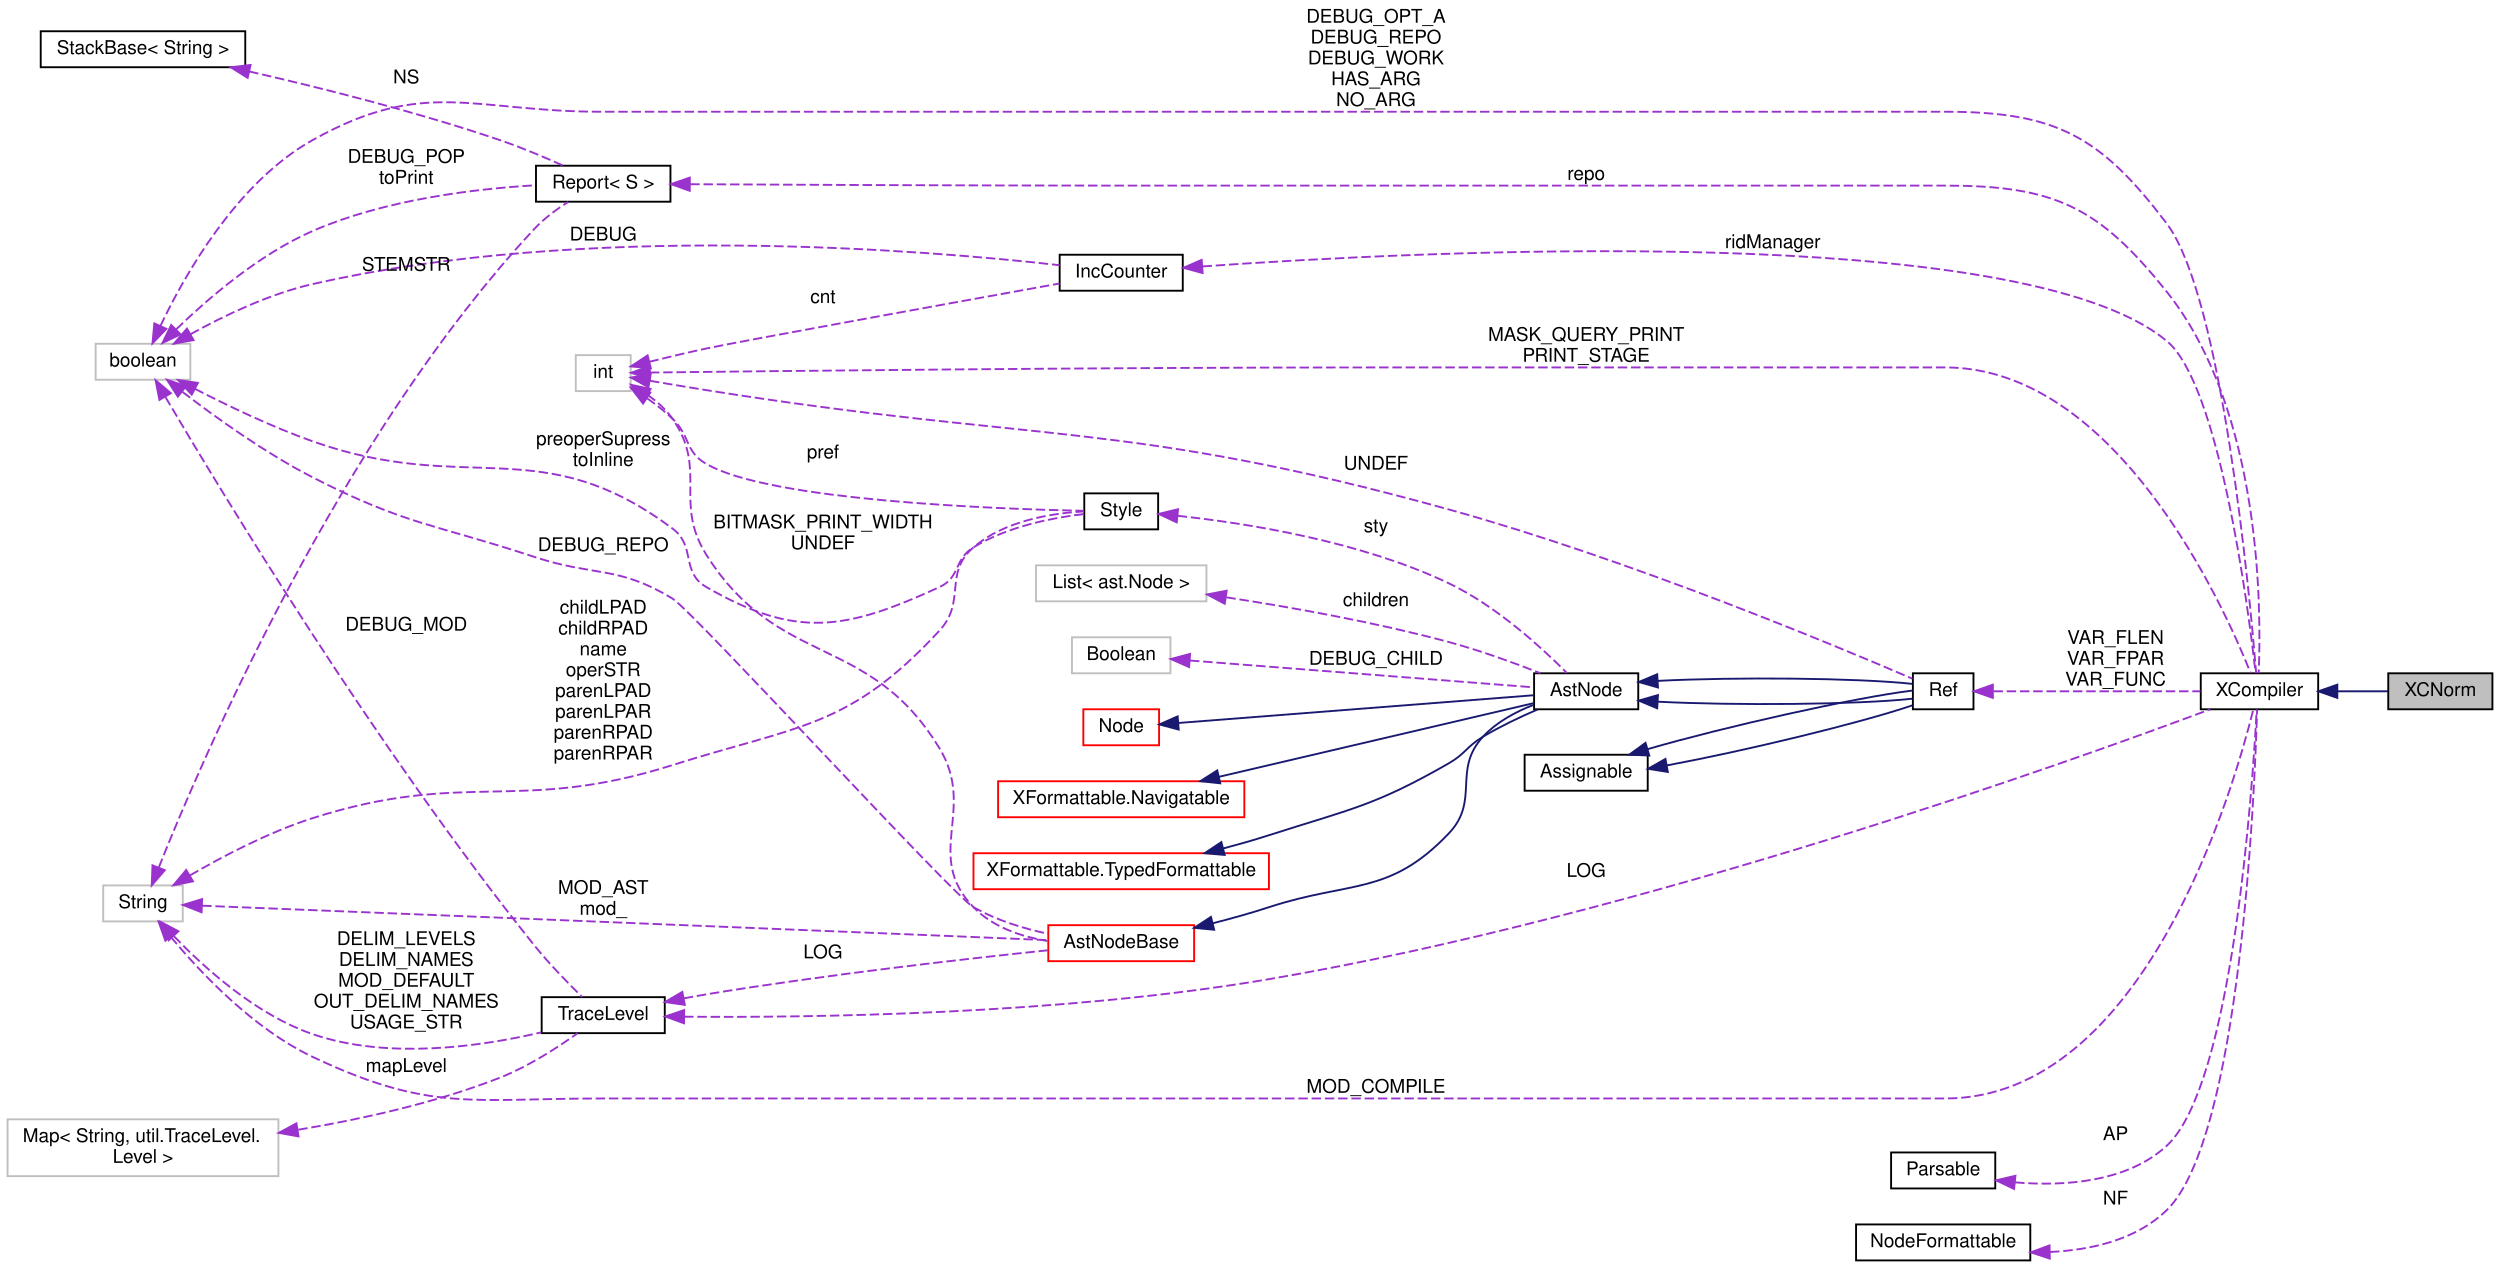
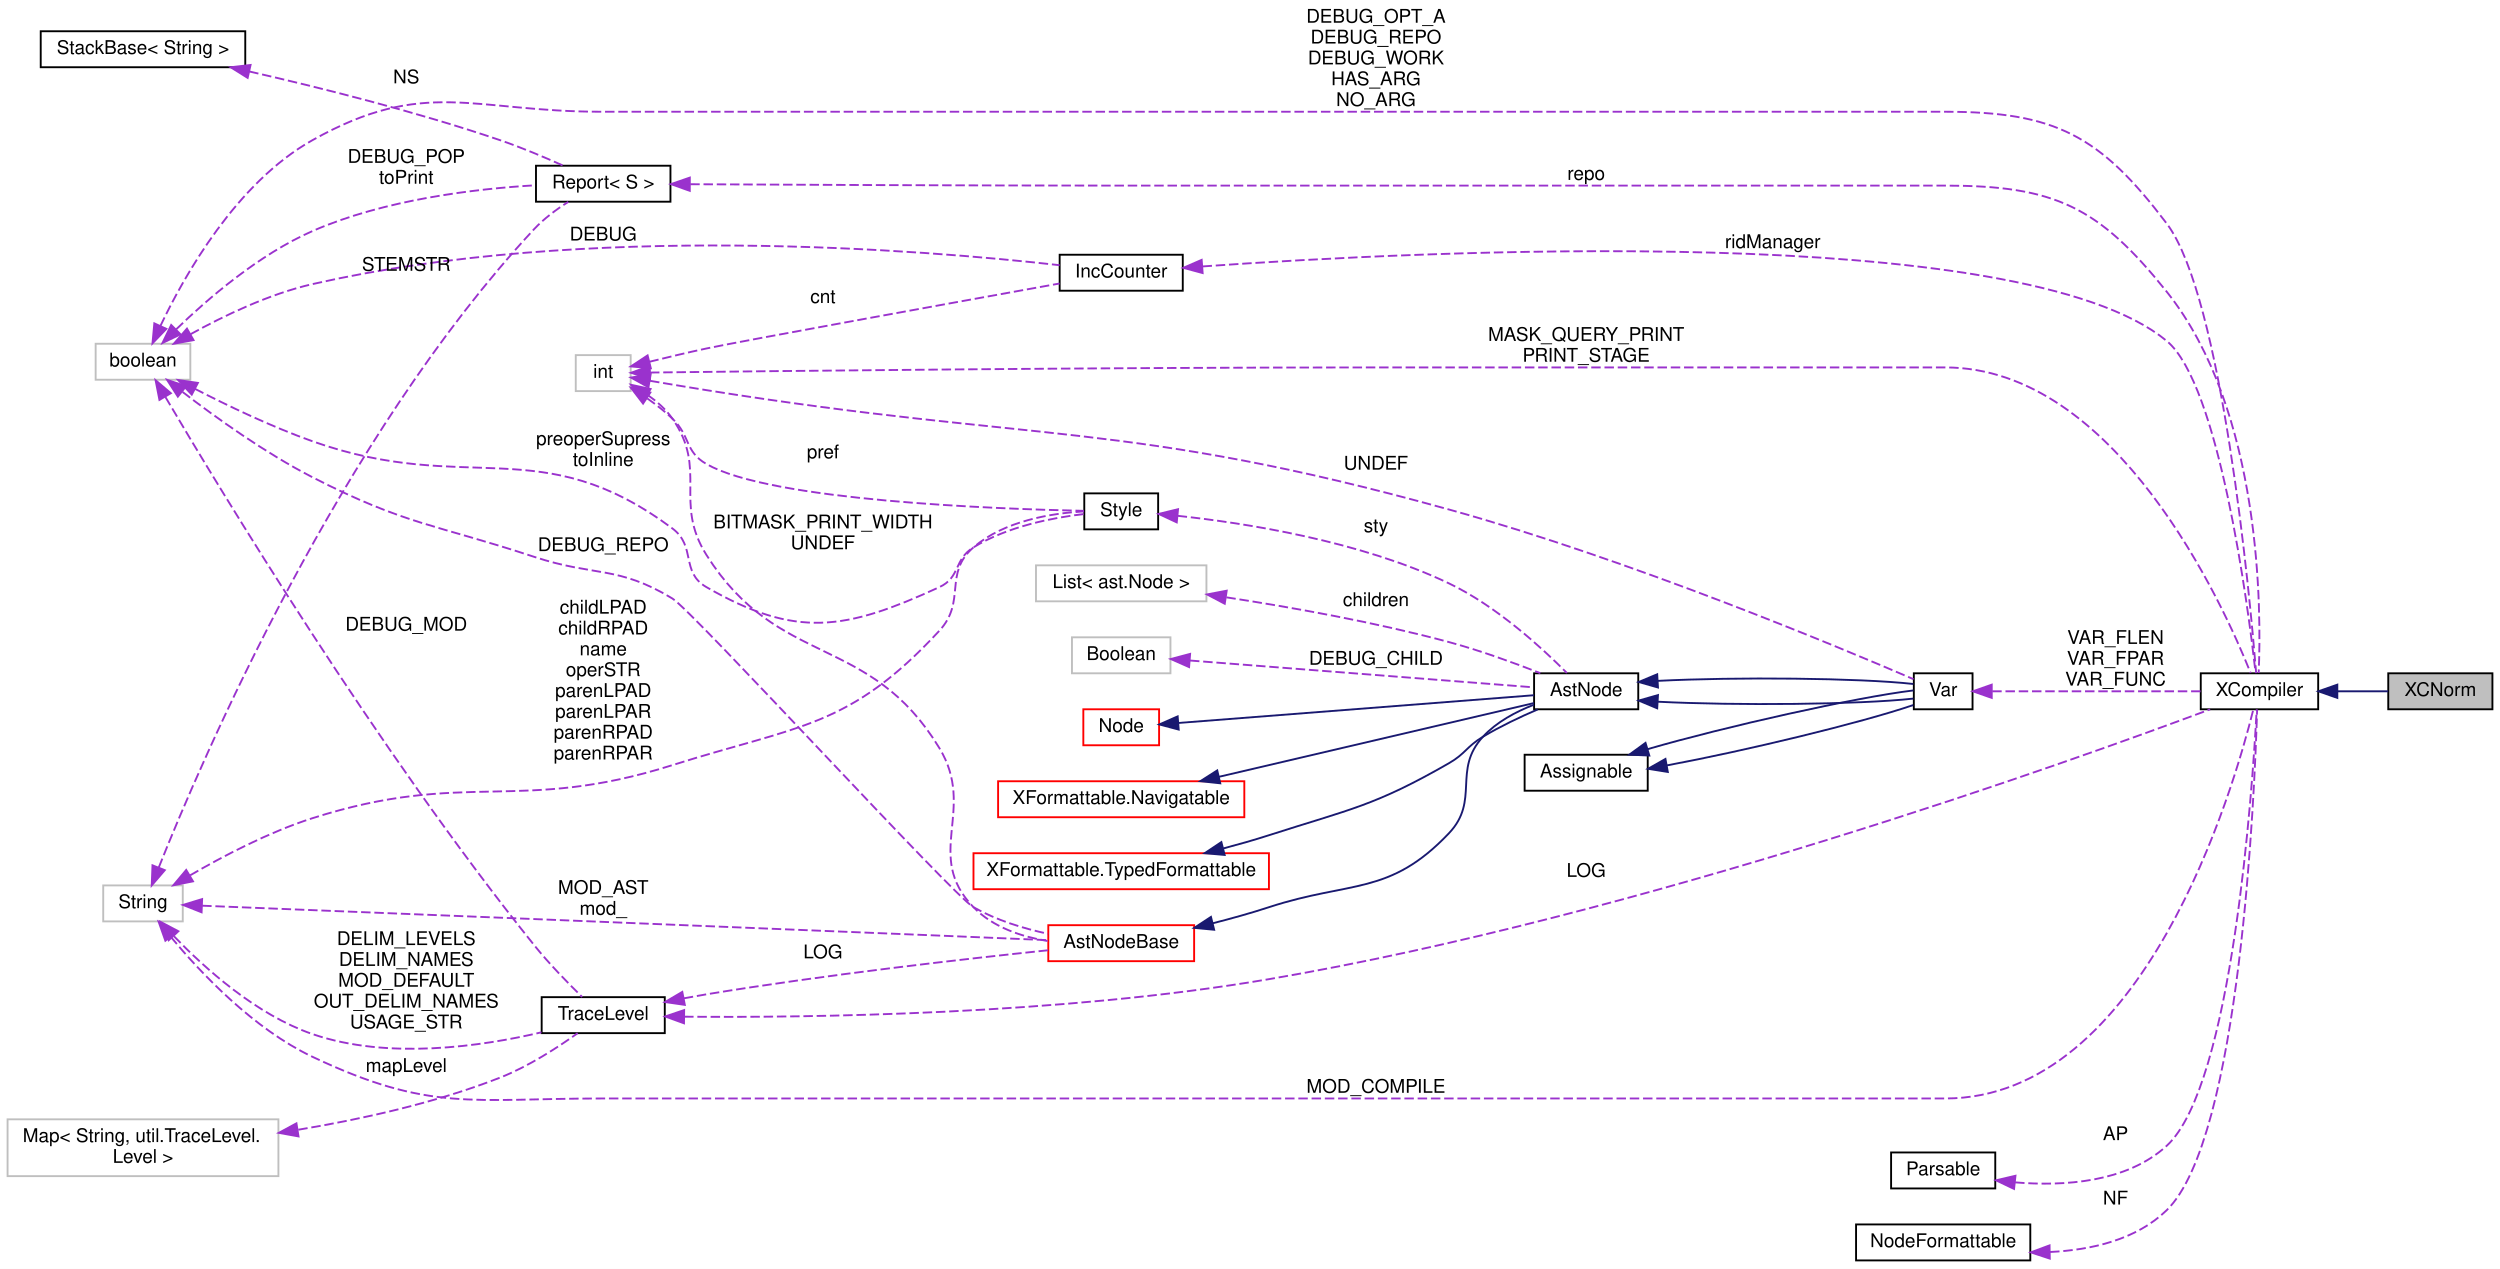
<svg xmlns="http://www.w3.org/2000/svg" xmlns:xlink="http://www.w3.org/1999/xlink" width="1320pt" height="670pt" viewBox="0.00 0.00 1320.00 670.00">
  <g id="graph0" class="graph" transform="scale(1 1) rotate(0) translate(4 666)">
    <polygon fill="white" stroke="transparent" points="-4,4 -4,-666 1316,-666 1316,4 -4,4" />
    <g id="node1" class="node">
      <g id="a_node1">
        <a xlink:title=" ">
          <polygon fill="#bfbfbf" stroke="black" points="1257,-291.5 1257,-310.5 1312,-310.5 1312,-291.5 1257,-291.5" />
          <text text-anchor="middle" x="1284.5" y="-298.5" font-family="Helvetica,sans-Serif" font-size="10.00">XCNorm</text>
        </a>
      </g>
    </g>
    <g id="node2" class="node">
      <g id="a_node2">
        <a xlink:href="classcompile_1_1_x_compiler.html" target="_top" xlink:title="クエリのコンパイル系モジュール。">
          <polygon fill="white" stroke="black" points="1158,-291.5 1158,-310.5 1220,-310.5 1220,-291.5 1158,-291.5" />
          <text text-anchor="middle" x="1189" y="-298.5" font-family="Helvetica,sans-Serif" font-size="10.00">XCompiler</text>
        </a>
      </g>
    </g>
    <g id="edge1" class="edge">
      <path fill="none" stroke="midnightblue" d="M1230.11,-301C1239.18,-301 1248.58,-301 1256.93,-301" />
      <polygon fill="midnightblue" stroke="midnightblue" points="1230.1,-297.5 1220.1,-301 1230.1,-304.5 1230.1,-297.5" />
    </g>
    <g id="node3" class="node">
      <g id="a_node3">
        <a xlink:href="classutil_1_1_inc_counter.html" target="_top" xlink:title="非負整数値を保持するカウンタ.">
          <polygon fill="white" stroke="black" points="555.5,-512.5 555.5,-531.5 620.5,-531.5 620.5,-512.5 555.5,-512.5" />
          <text text-anchor="middle" x="588" y="-519.5" font-family="Helvetica,sans-Serif" font-size="10.00">IncCounter</text>
        </a>
      </g>
    </g>
    <g id="edge2" class="edge">
      <path fill="none" stroke="#9a32cd" stroke-dasharray="5,2" d="M630.93,-525.32C745.95,-533.52 1063,-549.7 1140,-486 1167.74,-463.05 1182.94,-346.08 1186.93,-310.97" />
      <polygon fill="#9a32cd" stroke="#9a32cd" points="630.99,-521.82 620.76,-524.58 630.48,-528.8 630.99,-521.82" />
      <text text-anchor="middle" x="932" y="-535" font-family="Helvetica,sans-Serif" font-size="10.00"> ridManager</text>
    </g>
    <g id="node4" class="node">
      <g id="a_node4">
        <a xlink:title=" ">
          <polygon fill="white" stroke="#bfbfbf" points="300,-459.5 300,-478.5 329,-478.5 329,-459.5 300,-459.5" />
          <text text-anchor="middle" x="314.5" y="-466.5" font-family="Helvetica,sans-Serif" font-size="10.00">int</text>
        </a>
      </g>
    </g>
    <g id="edge12" class="edge">
      <path fill="none" stroke="#9a32cd" stroke-dasharray="5,2" d="M339.18,-469.3C401.68,-470.06 576.21,-472 721.5,-472 721.5,-472 721.5,-472 1023,-472 1113.35,-472 1169.87,-346.86 1184.32,-310.68" />
      <polygon fill="#9a32cd" stroke="#9a32cd" points="339.21,-465.8 329.17,-469.17 339.12,-472.8 339.21,-465.8" />
      <text text-anchor="middle" x="833.5" y="-486" font-family="Helvetica,sans-Serif" font-size="10.00"> MASK_QUERY_PRINT</text>
      <text text-anchor="middle" x="833.5" y="-475" font-family="Helvetica,sans-Serif" font-size="10.00">PRINT_STAGE</text>
    </g>
    <g id="edge3" class="edge">
      <path fill="none" stroke="#9a32cd" stroke-dasharray="5,2" d="M338.85,-474.98C348.2,-477.29 359.08,-479.89 369,-482 386.97,-485.83 499.48,-506.21 555.45,-516.31" />
      <polygon fill="#9a32cd" stroke="#9a32cd" points="339.64,-471.57 329.08,-472.53 337.93,-478.36 339.64,-471.57" />
      <text text-anchor="middle" x="430.5" y="-506" font-family="Helvetica,sans-Serif" font-size="10.00"> cnt</text>
    </g>
    <g id="node13" class="node">
      <g id="a_node13">
-         <a xlink:href="classmachine_1_1_ref.html" target="_top" xlink:title="フレーム中の変数参照オブジェクトref = (XType type, int vid)">
-           <polygon fill="white" stroke="black" points="1006,-291.5 1006,-310.5 1038,-310.5 1038,-291.5 1006,-291.5" />
-           <text text-anchor="middle" x="1022" y="-298.5" font-family="Helvetica,sans-Serif" font-size="10.00">Ref</text>
-         </a>
-       </g>
-     </g>
-     <g id="edge37" class="edge">
-       <path fill="none" stroke="#9a32cd" stroke-dasharray="5,2" d="M339.21,-464.93C348.49,-463.35 359.24,-461.56 369,-460 543.25,-432.15 590.96,-444.15 761,-397 856.29,-370.58 966.13,-324.72 1005.76,-307.65" />
+         <a xlink:href="classmachine_1_1_var.html" target="_top" xlink:title="フレーム中の変数参照オブジェクトref = (XType type, int vid)">
+           <polygon fill="white" stroke="black" points="1006.5,-291.5 1006.5,-310.5 1037.5,-310.5 1037.5,-291.5 1006.5,-291.5" />
+           <text text-anchor="middle" x="1022" y="-298.5" font-family="Helvetica,sans-Serif" font-size="10.00">Var</text>
+         </a>
+       </g>
+     </g>
+     <g id="edge36" class="edge">
+       <path fill="none" stroke="#9a32cd" stroke-dasharray="5,2" d="M339.21,-464.93C348.49,-463.35 359.24,-461.56 369,-460 543.25,-432.15 590.96,-444.15 761,-397 856.75,-370.45 967.2,-324.27 1006.34,-307.4" />
      <polygon fill="#9a32cd" stroke="#9a32cd" points="338.39,-461.51 329.12,-466.65 339.57,-468.42 338.39,-461.51" />
      <text text-anchor="middle" x="722.5" y="-418" font-family="Helvetica,sans-Serif" font-size="10.00"> UNDEF</text>
    </g>
    <g id="node15" class="node">
      <g id="a_node15">
        <a xlink:href="classast_1_1_ast_node_base.html" target="_top" xlink:title=" ">
          <polygon fill="white" stroke="red" points="549.5,-158.5 549.5,-177.5 626.5,-177.5 626.5,-158.5 549.5,-158.5" />
          <text text-anchor="middle" x="588" y="-165.5" font-family="Helvetica,sans-Serif" font-size="10.00">AstNodeBase</text>
        </a>
      </g>
    </g>
-     <g id="edge23" class="edge">
+     <g id="edge22" class="edge">
      <path fill="none" stroke="#9a32cd" stroke-dasharray="5,2" d="M337.93,-457.48C342.84,-454.05 347.59,-449.88 351,-445 369.91,-417.98 351.43,-400.92 369,-373 406.83,-312.89 455.2,-331.74 492,-271 511.79,-238.35 483.42,-214.41 510,-187 520.16,-176.52 535.11,-171.46 549.14,-169.13" />
      <polygon fill="#9a32cd" stroke="#9a32cd" points="335.86,-454.64 329.15,-462.85 339.51,-460.61 335.86,-454.64" />
      <text text-anchor="middle" x="430.5" y="-387" font-family="Helvetica,sans-Serif" font-size="10.00"> BITMASK_PRINT_WIDTH</text>
      <text text-anchor="middle" x="430.5" y="-376" font-family="Helvetica,sans-Serif" font-size="10.00">UNDEF</text>
    </g>
    <g id="node21" class="node">
      <g id="a_node21">
        <a xlink:href="classformat_1_1_style.html" target="_top" xlink:title="ノードの表示スタイルに関するプロパティのクラス.">
          <polygon fill="white" stroke="black" points="568.5,-386.5 568.5,-405.5 607.5,-405.5 607.5,-386.5 568.5,-386.5" />
          <text text-anchor="middle" x="588" y="-393.5" font-family="Helvetica,sans-Serif" font-size="10.00">Style</text>
        </a>
      </g>
    </g>
-     <g id="edge32" class="edge">
+     <g id="edge31" class="edge">
      <path fill="none" stroke="#9a32cd" stroke-dasharray="5,2" d="M337.71,-455.66C342.32,-452.44 346.99,-448.81 351,-445 360.66,-435.81 357.43,-427.63 369,-421 402.79,-401.62 521.71,-397.25 568.18,-396.28" />
      <polygon fill="#9a32cd" stroke="#9a32cd" points="335.54,-452.89 329.09,-461.3 339.38,-458.75 335.54,-452.89" />
      <text text-anchor="middle" x="430.5" y="-424" font-family="Helvetica,sans-Serif" font-size="10.00"> pref</text>
    </g>
    <g id="node5" class="node">
      <g id="a_node5">
        <a xlink:title=" ">
          <polygon fill="white" stroke="#bfbfbf" points="46.5,-465.5 46.5,-484.5 96.5,-484.5 96.5,-465.5 46.5,-465.5" />
          <text text-anchor="middle" x="71.5" y="-472.5" font-family="Helvetica,sans-Serif" font-size="10.00">boolean</text>
        </a>
      </g>
    </g>
-     <g id="edge17" class="edge">
+     <g id="edge37" class="edge">
      <path fill="none" stroke="#9a32cd" stroke-dasharray="5,2" d="M80.69,-493.89C93.5,-520.85 121,-569.59 161,-592 220.42,-625.28 245.4,-607 313.5,-607 313.5,-607 313.5,-607 1023,-607 1081.24,-607 1104.86,-594.44 1140,-548 1169.33,-509.25 1183.94,-351.27 1187.26,-310.59" />
      <polygon fill="#9a32cd" stroke="#9a32cd" points="83.84,-492.36 76.51,-484.72 77.48,-495.27 83.84,-492.36" />
      <text text-anchor="middle" x="722.5" y="-654" font-family="Helvetica,sans-Serif" font-size="10.00"> DEBUG_OPT_A</text>
      <text text-anchor="middle" x="722.5" y="-643" font-family="Helvetica,sans-Serif" font-size="10.00">DEBUG_REPO</text>
      <text text-anchor="middle" x="722.5" y="-632" font-family="Helvetica,sans-Serif" font-size="10.00">DEBUG_WORK</text>
      <text text-anchor="middle" x="722.5" y="-621" font-family="Helvetica,sans-Serif" font-size="10.00">HAS_ARG</text>
      <text text-anchor="middle" x="722.5" y="-610" font-family="Helvetica,sans-Serif" font-size="10.00">NO_ARG</text>
    </g>
    <g id="edge4" class="edge">
      <path fill="none" stroke="#9a32cd" stroke-dasharray="5,2" d="M96.6,-489.54C113.86,-499.1 138.01,-510.76 161,-516 305.24,-548.85 484.11,-534.04 555.47,-525.98" />
      <polygon fill="#9a32cd" stroke="#9a32cd" points="98.19,-486.42 87.77,-484.51 94.72,-492.5 98.19,-486.42" />
      <text text-anchor="middle" x="314.5" y="-539" font-family="Helvetica,sans-Serif" font-size="10.00"> DEBUG</text>
    </g>
    <g id="node9" class="node">
      <g id="a_node9">
        <a xlink:href="classutil_1_1_trace_level.html" target="_top" xlink:title="ログ出力用のトレースレベルを扱うクラス。">
          <polygon fill="white" stroke="black" points="282,-120.5 282,-139.5 347,-139.5 347,-120.5 282,-120.5" />
          <text text-anchor="middle" x="314.5" y="-127.5" font-family="Helvetica,sans-Serif" font-size="10.00">TraceLevel</text>
        </a>
      </g>
    </g>
    <g id="edge11" class="edge">
      <path fill="none" stroke="#9a32cd" stroke-dasharray="5,2" d="M83.35,-456.36C112.32,-407.15 194.98,-270.4 278,-167 285.91,-157.14 295.97,-146.84 303.36,-139.61" />
      <polygon fill="#9a32cd" stroke="#9a32cd" points="80.18,-454.85 78.14,-465.25 86.21,-458.39 80.18,-454.85" />
      <text text-anchor="middle" x="210.5" y="-333" font-family="Helvetica,sans-Serif" font-size="10.00"> DEBUG_MOD</text>
    </g>
    <g id="node11" class="node">
      <g id="a_node11">
        <a xlink:href="classutil_1_1_report.html" target="_top" xlink:title="標準出力への入れ子出力のためのレポートオブジェクトのクラス.">
          <polygon fill="white" stroke="black" points="279,-559.5 279,-578.5 350,-578.5 350,-559.5 279,-559.5" />
          <text text-anchor="middle" x="314.5" y="-566.5" font-family="Helvetica,sans-Serif" font-size="10.00">Report&lt; S &gt;</text>
        </a>
      </g>
    </g>
    <g id="edge16" class="edge">
      <path fill="none" stroke="#9a32cd" stroke-dasharray="5,2" d="M89.04,-492.13C105.65,-508.23 132.78,-531.65 161,-544 199.1,-560.67 246.97,-566.32 278.81,-568.18" />
      <polygon fill="#9a32cd" stroke="#9a32cd" points="91.33,-489.47 81.77,-484.89 86.39,-494.43 91.33,-489.47" />
      <text text-anchor="middle" x="210.5" y="-580" font-family="Helvetica,sans-Serif" font-size="10.00"> DEBUG_POP</text>
      <text text-anchor="middle" x="210.5" y="-569" font-family="Helvetica,sans-Serif" font-size="10.00">toPrint</text>
    </g>
-     <g id="edge24" class="edge">
+     <g id="edge23" class="edge">
      <path fill="none" stroke="#9a32cd" stroke-dasharray="5,2" d="M92.39,-459.05C109.74,-445.71 135.98,-426.84 161,-414 210.16,-388.78 225.53,-389.31 278,-372 310.18,-361.38 322.03,-367.57 351,-350 361.82,-343.44 499.02,-193.28 510,-187 521.95,-180.16 536.31,-175.76 549.38,-172.95" />
      <polygon fill="#9a32cd" stroke="#9a32cd" points="89.91,-456.55 84.19,-465.47 94.22,-462.07 89.91,-456.55" />
      <text text-anchor="middle" x="314.5" y="-375" font-family="Helvetica,sans-Serif" font-size="10.00"> DEBUG_REPO</text>
    </g>
-     <g id="edge33" class="edge">
+     <g id="edge32" class="edge">
      <path fill="none" stroke="#9a32cd" stroke-dasharray="5,2" d="M98.94,-460.69C116.22,-451.78 139.49,-440.62 161,-433 242.9,-404 281.37,-438.97 351,-387 363.77,-377.47 355.19,-363.95 369,-356 416.38,-328.73 442.33,-333.16 492,-356 503.17,-361.14 499.53,-370.55 510,-377 527.94,-388.05 551.94,-392.68 568.35,-394.61" />
      <polygon fill="#9a32cd" stroke="#9a32cd" points="97.25,-457.63 90.01,-465.37 100.49,-463.83 97.25,-457.63" />
      <text text-anchor="middle" x="314.5" y="-431" font-family="Helvetica,sans-Serif" font-size="10.00"> preoperSupress</text>
      <text text-anchor="middle" x="314.5" y="-420" font-family="Helvetica,sans-Serif" font-size="10.00">toInline</text>
    </g>
    <g id="node6" class="node">
      <g id="a_node6">
        <a xlink:title=" ">
          <polygon fill="white" stroke="#bfbfbf" points="50.5,-179.5 50.5,-198.5 92.5,-198.5 92.5,-179.5 50.5,-179.5" />
          <text text-anchor="middle" x="71.5" y="-186.5" font-family="Helvetica,sans-Serif" font-size="10.00">String</text>
        </a>
      </g>
    </g>
    <g id="edge5" class="edge">
      <path fill="none" stroke="#9a32cd" stroke-dasharray="5,2" d="M86.14,-171.37C101.94,-152.33 129.82,-122.76 161,-108 222.89,-78.69 245.02,-86 313.5,-86 313.5,-86 313.5,-86 1023,-86 1128.16,-86 1175.47,-249.88 1185.78,-291.48" />
      <polygon fill="#9a32cd" stroke="#9a32cd" points="83.31,-169.3 79.77,-179.28 88.76,-173.69 83.31,-169.3" />
      <text text-anchor="middle" x="722.5" y="-89" font-family="Helvetica,sans-Serif" font-size="10.00"> MOD_COMPILE</text>
    </g>
    <g id="edge9" class="edge">
      <path fill="none" stroke="#9a32cd" stroke-dasharray="5,2" d="M87.85,-171.67C104.08,-154.77 131.39,-130.18 161,-120 201.02,-106.24 250.37,-113.51 281.89,-120.94" />
      <polygon fill="#9a32cd" stroke="#9a32cd" points="85.05,-169.54 80.81,-179.25 90.18,-174.3 85.05,-169.54" />
      <text text-anchor="middle" x="210.5" y="-167" font-family="Helvetica,sans-Serif" font-size="10.00"> DELIM_LEVELS</text>
      <text text-anchor="middle" x="210.5" y="-156" font-family="Helvetica,sans-Serif" font-size="10.00">DELIM_NAMES</text>
      <text text-anchor="middle" x="210.5" y="-145" font-family="Helvetica,sans-Serif" font-size="10.00">MOD_DEFAULT</text>
      <text text-anchor="middle" x="210.5" y="-134" font-family="Helvetica,sans-Serif" font-size="10.00">OUT_DELIM_NAMES</text>
      <text text-anchor="middle" x="210.5" y="-123" font-family="Helvetica,sans-Serif" font-size="10.00">USAGE_STR</text>
    </g>
    <g id="edge14" class="edge">
      <path fill="none" stroke="#9a32cd" stroke-dasharray="5,2" d="M79.83,-207.99C102.38,-264.57 175.41,-434.86 278,-545 283.17,-550.55 289.86,-555.49 296.03,-559.42" />
      <polygon fill="#9a32cd" stroke="#9a32cd" points="83.02,-206.55 76.11,-198.52 76.51,-209.11 83.02,-206.55" />
      <text text-anchor="middle" x="210.5" y="-523" font-family="Helvetica,sans-Serif" font-size="10.00"> STEMSTR</text>
    </g>
-     <g id="edge21" class="edge">
+     <g id="edge20" class="edge">
      <path fill="none" stroke="#9a32cd" stroke-dasharray="5,2" d="M102.73,-187.79C171.74,-185.03 346.14,-178.03 492,-172 510.8,-171.22 531.7,-170.34 549.09,-169.61" />
      <polygon fill="#9a32cd" stroke="#9a32cd" points="102.44,-184.3 92.59,-188.2 102.72,-191.29 102.44,-184.3" />
      <text text-anchor="middle" x="314.5" y="-194" font-family="Helvetica,sans-Serif" font-size="10.00"> MOD_AST</text>
      <text text-anchor="middle" x="314.5" y="-183" font-family="Helvetica,sans-Serif" font-size="10.00">mod_</text>
    </g>
-     <g id="edge31" class="edge">
+     <g id="edge30" class="edge">
      <path fill="none" stroke="#9a32cd" stroke-dasharray="5,2" d="M96.36,-203.82C113.67,-213.89 138,-226.67 161,-234 242.33,-259.91 269.62,-236.25 351,-262 417.9,-283.16 444.36,-281.49 492,-333 506.35,-348.51 494.01,-363.19 510,-377 526.26,-391.04 551.29,-395.02 568.37,-395.99" />
      <polygon fill="#9a32cd" stroke="#9a32cd" points="97.9,-200.66 87.51,-198.55 94.32,-206.68 97.9,-200.66" />
      <text text-anchor="middle" x="314.5" y="-342" font-family="Helvetica,sans-Serif" font-size="10.00"> childLPAD</text>
      <text text-anchor="middle" x="314.5" y="-331" font-family="Helvetica,sans-Serif" font-size="10.00">childRPAD</text>
      <text text-anchor="middle" x="314.5" y="-320" font-family="Helvetica,sans-Serif" font-size="10.00">name</text>
      <text text-anchor="middle" x="314.5" y="-309" font-family="Helvetica,sans-Serif" font-size="10.00">operSTR</text>
      <text text-anchor="middle" x="314.5" y="-298" font-family="Helvetica,sans-Serif" font-size="10.00">parenLPAD</text>
      <text text-anchor="middle" x="314.5" y="-287" font-family="Helvetica,sans-Serif" font-size="10.00">parenLPAR</text>
      <text text-anchor="middle" x="314.5" y="-276" font-family="Helvetica,sans-Serif" font-size="10.00">parenRPAD</text>
      <text text-anchor="middle" x="314.5" y="-265" font-family="Helvetica,sans-Serif" font-size="10.00">parenRPAR</text>
    </g>
    <g id="node7" class="node">
      <g id="a_node7">
        <a xlink:href="interfaceparse_1_1_parsable.html" target="_top" xlink:title=" ">
          <polygon fill="white" stroke="black" points="994.5,-38.5 994.5,-57.5 1049.5,-57.5 1049.5,-38.5 994.5,-38.5" />
          <text text-anchor="middle" x="1022" y="-45.5" font-family="Helvetica,sans-Serif" font-size="10.00">Parsable</text>
        </a>
      </g>
    </g>
    <g id="edge6" class="edge">
      <path fill="none" stroke="#9a32cd" stroke-dasharray="5,2" d="M1059.96,-41.71C1085.6,-39.57 1118.82,-41.58 1140,-61 1174.84,-92.95 1185.38,-250.66 1187.54,-291.39" />
      <polygon fill="#9a32cd" stroke="#9a32cd" points="1059.42,-38.24 1049.85,-42.79 1060.17,-45.2 1059.42,-38.24" />
      <text text-anchor="middle" x="1113" y="-64" font-family="Helvetica,sans-Serif" font-size="10.00"> AP</text>
    </g>
    <g id="node8" class="node">
      <g id="a_node8">
        <a xlink:href="interfaceformat_1_1_node_formattable.html" target="_top" xlink:title="XFormattableインタフェースをもつ構造オブジェクトの清書出力器．">
          <polygon fill="white" stroke="black" points="976,-0.5 976,-19.5 1068,-19.5 1068,-0.5 976,-0.5" />
          <text text-anchor="middle" x="1022" y="-7.5" font-family="Helvetica,sans-Serif" font-size="10.00">NodeFormattable</text>
        </a>
      </g>
    </g>
    <g id="edge7" class="edge">
      <path fill="none" stroke="#9a32cd" stroke-dasharray="5,2" d="M1078.43,-4.95C1100.27,-6 1123.92,-11.38 1140,-27 1178.89,-64.77 1186.48,-247.01 1187.76,-291.29" />
      <polygon fill="#9a32cd" stroke="#9a32cd" points="1078.29,-1.45 1068.23,-4.76 1078.16,-8.45 1078.29,-1.45" />
      <text text-anchor="middle" x="1113" y="-30" font-family="Helvetica,sans-Serif" font-size="10.00"> NF</text>
    </g>
    <g id="edge8" class="edge">
      <path fill="none" stroke="#9a32cd" stroke-dasharray="5,2" d="M357.2,-129.19C423.22,-128.6 555.66,-130.2 666,-149 861.87,-182.37 1088.56,-263.63 1162.95,-291.46" />
      <polygon fill="#9a32cd" stroke="#9a32cd" points="357.15,-125.69 347.19,-129.3 357.23,-132.69 357.15,-125.69" />
      <text text-anchor="middle" x="833.5" y="-203" font-family="Helvetica,sans-Serif" font-size="10.00"> LOG</text>
    </g>
-     <g id="edge22" class="edge">
+     <g id="edge21" class="edge">
      <path fill="none" stroke="#9a32cd" stroke-dasharray="5,2" d="M357.04,-138.88C361.07,-139.64 365.11,-140.36 369,-141 432.03,-151.37 505.91,-159.73 549.45,-164.27" />
      <polygon fill="#9a32cd" stroke="#9a32cd" points="357.59,-135.42 347.11,-136.93 356.25,-142.29 357.59,-135.42" />
      <text text-anchor="middle" x="430.5" y="-160" font-family="Helvetica,sans-Serif" font-size="10.00"> LOG</text>
    </g>
    <g id="node10" class="node">
      <g id="a_node10">
        <a xlink:title=" ">
          <polygon fill="white" stroke="#bfbfbf" points="0,-45 0,-75 143,-75 143,-45 0,-45" />
          <text text-anchor="start" x="8" y="-63" font-family="Helvetica,sans-Serif" font-size="10.00">Map&lt; String, util.TraceLevel.</text>
          <text text-anchor="middle" x="71.5" y="-52" font-family="Helvetica,sans-Serif" font-size="10.00">Level &gt;</text>
        </a>
      </g>
    </g>
    <g id="edge10" class="edge">
      <path fill="none" stroke="#9a32cd" stroke-dasharray="5,2" d="M153.48,-69.5C187.2,-75.09 226.27,-83.77 260,-97 275.04,-102.9 290.57,-113.01 301,-120.48" />
      <polygon fill="#9a32cd" stroke="#9a32cd" points="153.62,-65.97 143.2,-67.85 152.52,-72.89 153.62,-65.97" />
      <text text-anchor="middle" x="210.5" y="-100" font-family="Helvetica,sans-Serif" font-size="10.00"> mapLevel</text>
    </g>
    <g id="edge13" class="edge">
      <path fill="none" stroke="#9a32cd" stroke-dasharray="5,2" d="M360.45,-568.73C414.29,-568.44 507.24,-568 587,-568 587,-568 587,-568 1023,-568 1080.65,-568 1104.02,-557.04 1140,-512 1190.41,-448.89 1190,-342.96 1188.58,-310.65" />
      <polygon fill="#9a32cd" stroke="#9a32cd" points="360.2,-565.23 350.21,-568.79 360.23,-572.23 360.2,-565.23" />
      <text text-anchor="middle" x="833.5" y="-571" font-family="Helvetica,sans-Serif" font-size="10.00"> repo</text>
    </g>
    <g id="node12" class="node">
      <g id="a_node12">
        <a xlink:href="classutil_1_1_stack_base.html" target="_top" xlink:title=" ">
          <polygon fill="white" stroke="black" points="17.5,-630.5 17.5,-649.5 125.5,-649.5 125.5,-630.5 17.5,-630.5" />
          <text text-anchor="middle" x="71.5" y="-637.5" font-family="Helvetica,sans-Serif" font-size="10.00">StackBase&lt; String &gt;</text>
        </a>
      </g>
    </g>
    <g id="edge15" class="edge">
      <path fill="none" stroke="#9a32cd" stroke-dasharray="5,2" d="M127.56,-628.28C165.28,-619.68 216.2,-606.92 260,-592 271.2,-588.19 283.33,-583.05 293.21,-578.61" />
      <polygon fill="#9a32cd" stroke="#9a32cd" points="126.76,-624.87 117.78,-630.49 128.3,-631.7 126.76,-624.87" />
      <text text-anchor="middle" x="210.5" y="-622" font-family="Helvetica,sans-Serif" font-size="10.00"> NS</text>
    </g>
-     <g id="edge18" class="edge">
-       <path fill="none" stroke="#9a32cd" stroke-dasharray="5,2" d="M1048.53,-301C1078.02,-301 1126.5,-301 1157.83,-301" />
-       <polygon fill="#9a32cd" stroke="#9a32cd" points="1048.23,-297.5 1038.23,-301 1048.23,-304.5 1048.23,-297.5" />
+     <g id="edge17" class="edge">
+       <path fill="none" stroke="#9a32cd" stroke-dasharray="5,2" d="M1047.89,-301C1077.34,-301 1126.33,-301 1157.89,-301" />
+       <polygon fill="#9a32cd" stroke="#9a32cd" points="1047.64,-297.5 1037.64,-301 1047.64,-304.5 1047.64,-297.5" />
      <text text-anchor="middle" x="1113" y="-326" font-family="Helvetica,sans-Serif" font-size="10.00"> VAR_FLEN</text>
      <text text-anchor="middle" x="1113" y="-315" font-family="Helvetica,sans-Serif" font-size="10.00">VAR_FPAR</text>
      <text text-anchor="middle" x="1113" y="-304" font-family="Helvetica,sans-Serif" font-size="10.00">VAR_FUNC</text>
    </g>
    <g id="node14" class="node">
      <g id="a_node14">
        <a xlink:href="classast_1_1_ast_node.html" target="_top" xlink:title="タグなしの順アクセスの子供をもてる抽象構文木のノードのクラス。">
          <polygon fill="white" stroke="black" points="806,-291.5 806,-310.5 861,-310.5 861,-291.5 806,-291.5" />
          <text text-anchor="middle" x="833.5" y="-298.5" font-family="Helvetica,sans-Serif" font-size="10.00">AstNode</text>
        </a>
      </g>
    </g>
+     <g id="edge18" class="edge">
+       <path fill="none" stroke="midnightblue" d="M871.42,-295.49C912.65,-293.4 977.39,-293.95 1006.25,-297.14" />
+       <polygon fill="midnightblue" stroke="midnightblue" points="871,-292.01 861.22,-296.1 871.41,-299 871,-292.01" />
+     </g>
+     <g id="edge34" class="edge">
+       <path fill="none" stroke="midnightblue" d="M871.42,-306.51C912.65,-308.6 977.39,-308.05 1006.25,-304.86" />
+       <polygon fill="midnightblue" stroke="midnightblue" points="871.41,-303 861.22,-305.9 871,-309.99 871.41,-303" />
+     </g>
    <g id="edge19" class="edge">
-       <path fill="none" stroke="midnightblue" d="M871.36,-295.5C912.37,-293.41 976.66,-293.94 1005.78,-297.09" />
-       <polygon fill="midnightblue" stroke="midnightblue" points="871,-292.01 861.22,-296.1 871.41,-299 871,-292.01" />
-     </g>
-     <g id="edge35" class="edge">
-       <path fill="none" stroke="midnightblue" d="M871.36,-306.5C912.37,-308.59 976.66,-308.06 1005.78,-304.91" />
-       <polygon fill="midnightblue" stroke="midnightblue" points="871.41,-303 861.22,-305.9 871,-309.99 871.41,-303" />
-     </g>
-     <g id="edge20" class="edge">
      <path fill="none" stroke="midnightblue" d="M636.24,-178.49C646.15,-181.01 656.48,-183.89 666,-187 709.39,-201.17 729.55,-192.93 761,-226 777.56,-243.42 762.72,-259.32 779,-277 786.17,-284.79 796.35,-290.21 805.9,-293.9" />
      <polygon fill="midnightblue" stroke="midnightblue" points="637.07,-175.09 626.52,-176.08 635.39,-181.88 637.07,-175.09" />
    </g>
    <g id="node16" class="node">
      <g id="a_node16">
        <a xlink:href="interfaceast_1_1_node.html" target="_top" xlink:title=" ">
          <polygon fill="white" stroke="red" points="568,-272.5 568,-291.5 608,-291.5 608,-272.5 568,-272.5" />
          <text text-anchor="middle" x="588" y="-279.5" font-family="Helvetica,sans-Serif" font-size="10.00">Node</text>
        </a>
      </g>
    </g>
-     <g id="edge25" class="edge">
+     <g id="edge24" class="edge">
      <path fill="none" stroke="midnightblue" d="M618.09,-284.27C665.78,-287.99 759.88,-295.33 805.9,-298.92" />
      <polygon fill="midnightblue" stroke="midnightblue" points="618.35,-280.78 608.11,-283.49 617.8,-287.76 618.35,-280.78" />
    </g>
    <g id="node17" class="node">
      <g id="a_node17">
        <a xlink:href="interfaceformat_1_1_x_formattable_1_1_navigatable.html" target="_top" xlink:title="木構造の分岐ノードとして清書可能なオブジェクトのクラス">
          <polygon fill="white" stroke="red" points="523,-234.5 523,-253.5 653,-253.5 653,-234.5 523,-234.5" />
          <text text-anchor="middle" x="588" y="-241.5" font-family="Helvetica,sans-Serif" font-size="10.00">XFormattable.Navigatable</text>
        </a>
      </g>
    </g>
-     <g id="edge26" class="edge">
+     <g id="edge25" class="edge">
      <path fill="none" stroke="midnightblue" d="M639.52,-255.83C690.14,-267.67 766.08,-285.45 805.92,-294.78" />
      <polygon fill="midnightblue" stroke="midnightblue" points="640.29,-252.41 629.76,-253.54 638.7,-259.23 640.29,-252.41" />
    </g>
    <g id="node18" class="node">
      <g id="a_node18">
        <a xlink:href="interfaceformat_1_1_x_formattable_1_1_typed_formattable.html" target="_top" xlink:title="ノードの型情報をもつ書式出力可能なオブジェクトのインタフェース．">
          <polygon fill="white" stroke="red" points="510,-196.5 510,-215.5 666,-215.5 666,-196.5 510,-196.5" />
          <text text-anchor="middle" x="588" y="-203.5" font-family="Helvetica,sans-Serif" font-size="10.00">XFormattable.TypedFormattable</text>
        </a>
      </g>
    </g>
-     <g id="edge27" class="edge">
+     <g id="edge26" class="edge">
      <path fill="none" stroke="midnightblue" d="M641.87,-218.02C650.01,-220.16 658.27,-222.51 666,-225 709.29,-238.92 721.55,-240.37 761,-263 769.79,-268.04 770.31,-271.78 779,-277 788.07,-282.46 798.6,-287.44 807.91,-291.43" />
      <polygon fill="midnightblue" stroke="midnightblue" points="642.62,-214.59 632.06,-215.51 640.88,-221.38 642.62,-214.59" />
    </g>
    <g id="node19" class="node">
      <g id="a_node19">
        <a xlink:title=" ">
          <polygon fill="white" stroke="#bfbfbf" points="543,-348.5 543,-367.5 633,-367.5 633,-348.5 543,-348.5" />
          <text text-anchor="middle" x="588" y="-355.5" font-family="Helvetica,sans-Serif" font-size="10.00">List&lt; ast.Node &gt;</text>
        </a>
      </g>
    </g>
-     <g id="edge28" class="edge">
+     <g id="edge27" class="edge">
      <path fill="none" stroke="#9a32cd" stroke-dasharray="5,2" d="M643.51,-350.61C677.6,-345.39 722.24,-337.46 761,-327 777.45,-322.56 795.48,-315.99 809.31,-310.57" />
      <polygon fill="#9a32cd" stroke="#9a32cd" points="642.66,-347.2 633.29,-352.14 643.7,-354.12 642.66,-347.2" />
      <text text-anchor="middle" x="722.5" y="-346" font-family="Helvetica,sans-Serif" font-size="10.00"> children</text>
    </g>
    <g id="node20" class="node">
      <g id="a_node20">
        <a xlink:title=" ">
          <polygon fill="white" stroke="#bfbfbf" points="562,-310.5 562,-329.5 614,-329.5 614,-310.5 562,-310.5" />
          <text text-anchor="middle" x="588" y="-317.5" font-family="Helvetica,sans-Serif" font-size="10.00">Boolean</text>
        </a>
      </g>
    </g>
-     <g id="edge29" class="edge">
+     <g id="edge28" class="edge">
      <path fill="none" stroke="#9a32cd" stroke-dasharray="5,2" d="M624.3,-317.25C673.47,-313.41 761.47,-306.54 805.65,-303.1" />
      <polygon fill="#9a32cd" stroke="#9a32cd" points="623.84,-313.77 614.14,-318.04 624.38,-320.75 623.84,-313.77" />
      <text text-anchor="middle" x="722.5" y="-315" font-family="Helvetica,sans-Serif" font-size="10.00"> DEBUG_CHILD</text>
    </g>
-     <g id="edge30" class="edge">
+     <g id="edge29" class="edge">
      <path fill="none" stroke="#9a32cd" stroke-dasharray="5,2" d="M617.79,-393.65C653.04,-389.89 713.85,-380.5 761,-358 786.22,-345.97 810.55,-323.54 823.3,-310.69" />
      <polygon fill="#9a32cd" stroke="#9a32cd" points="617.32,-390.18 607.72,-394.65 618.01,-397.15 617.32,-390.18" />
      <text text-anchor="middle" x="722.5" y="-385" font-family="Helvetica,sans-Serif" font-size="10.00"> sty</text>
    </g>
    <g id="node22" class="node">
      <g id="a_node22">
        <a xlink:href="interfacemachine_1_1_assignable.html" target="_top" xlink:title="変数（チャネルとコンテナの名前）の抽象化">
          <polygon fill="white" stroke="black" points="801,-248.5 801,-267.5 866,-267.5 866,-248.5 801,-248.5" />
          <text text-anchor="middle" x="833.5" y="-255.5" font-family="Helvetica,sans-Serif" font-size="10.00">Assignable</text>
        </a>
      </g>
    </g>
-     <g id="edge34" class="edge">
-       <path fill="none" stroke="midnightblue" d="M876.12,-261.87C917.16,-269.51 977.68,-284.07 1005.72,-293.56" />
+     <g id="edge33" class="edge">
+       <path fill="none" stroke="midnightblue" d="M876.17,-261.88C917.44,-269.57 978.37,-284.24 1006.18,-293.72" />
      <polygon fill="midnightblue" stroke="midnightblue" points="876.6,-258.4 866.14,-260.08 875.36,-265.29 876.6,-258.4" />
    </g>
-     <g id="edge36" class="edge">
-       <path fill="none" stroke="midnightblue" d="M865.92,-270.45C906.46,-282.23 975.41,-297.69 1005.82,-301.4" />
+     <g id="edge35" class="edge">
+       <path fill="none" stroke="midnightblue" d="M865.97,-270.46C906.74,-282.3 976.18,-297.86 1006.32,-301.46" />
      <polygon fill="midnightblue" stroke="midnightblue" points="866.84,-267.07 856.26,-267.54 864.83,-273.77 866.84,-267.07" />
    </g>
  </g>
</svg>
